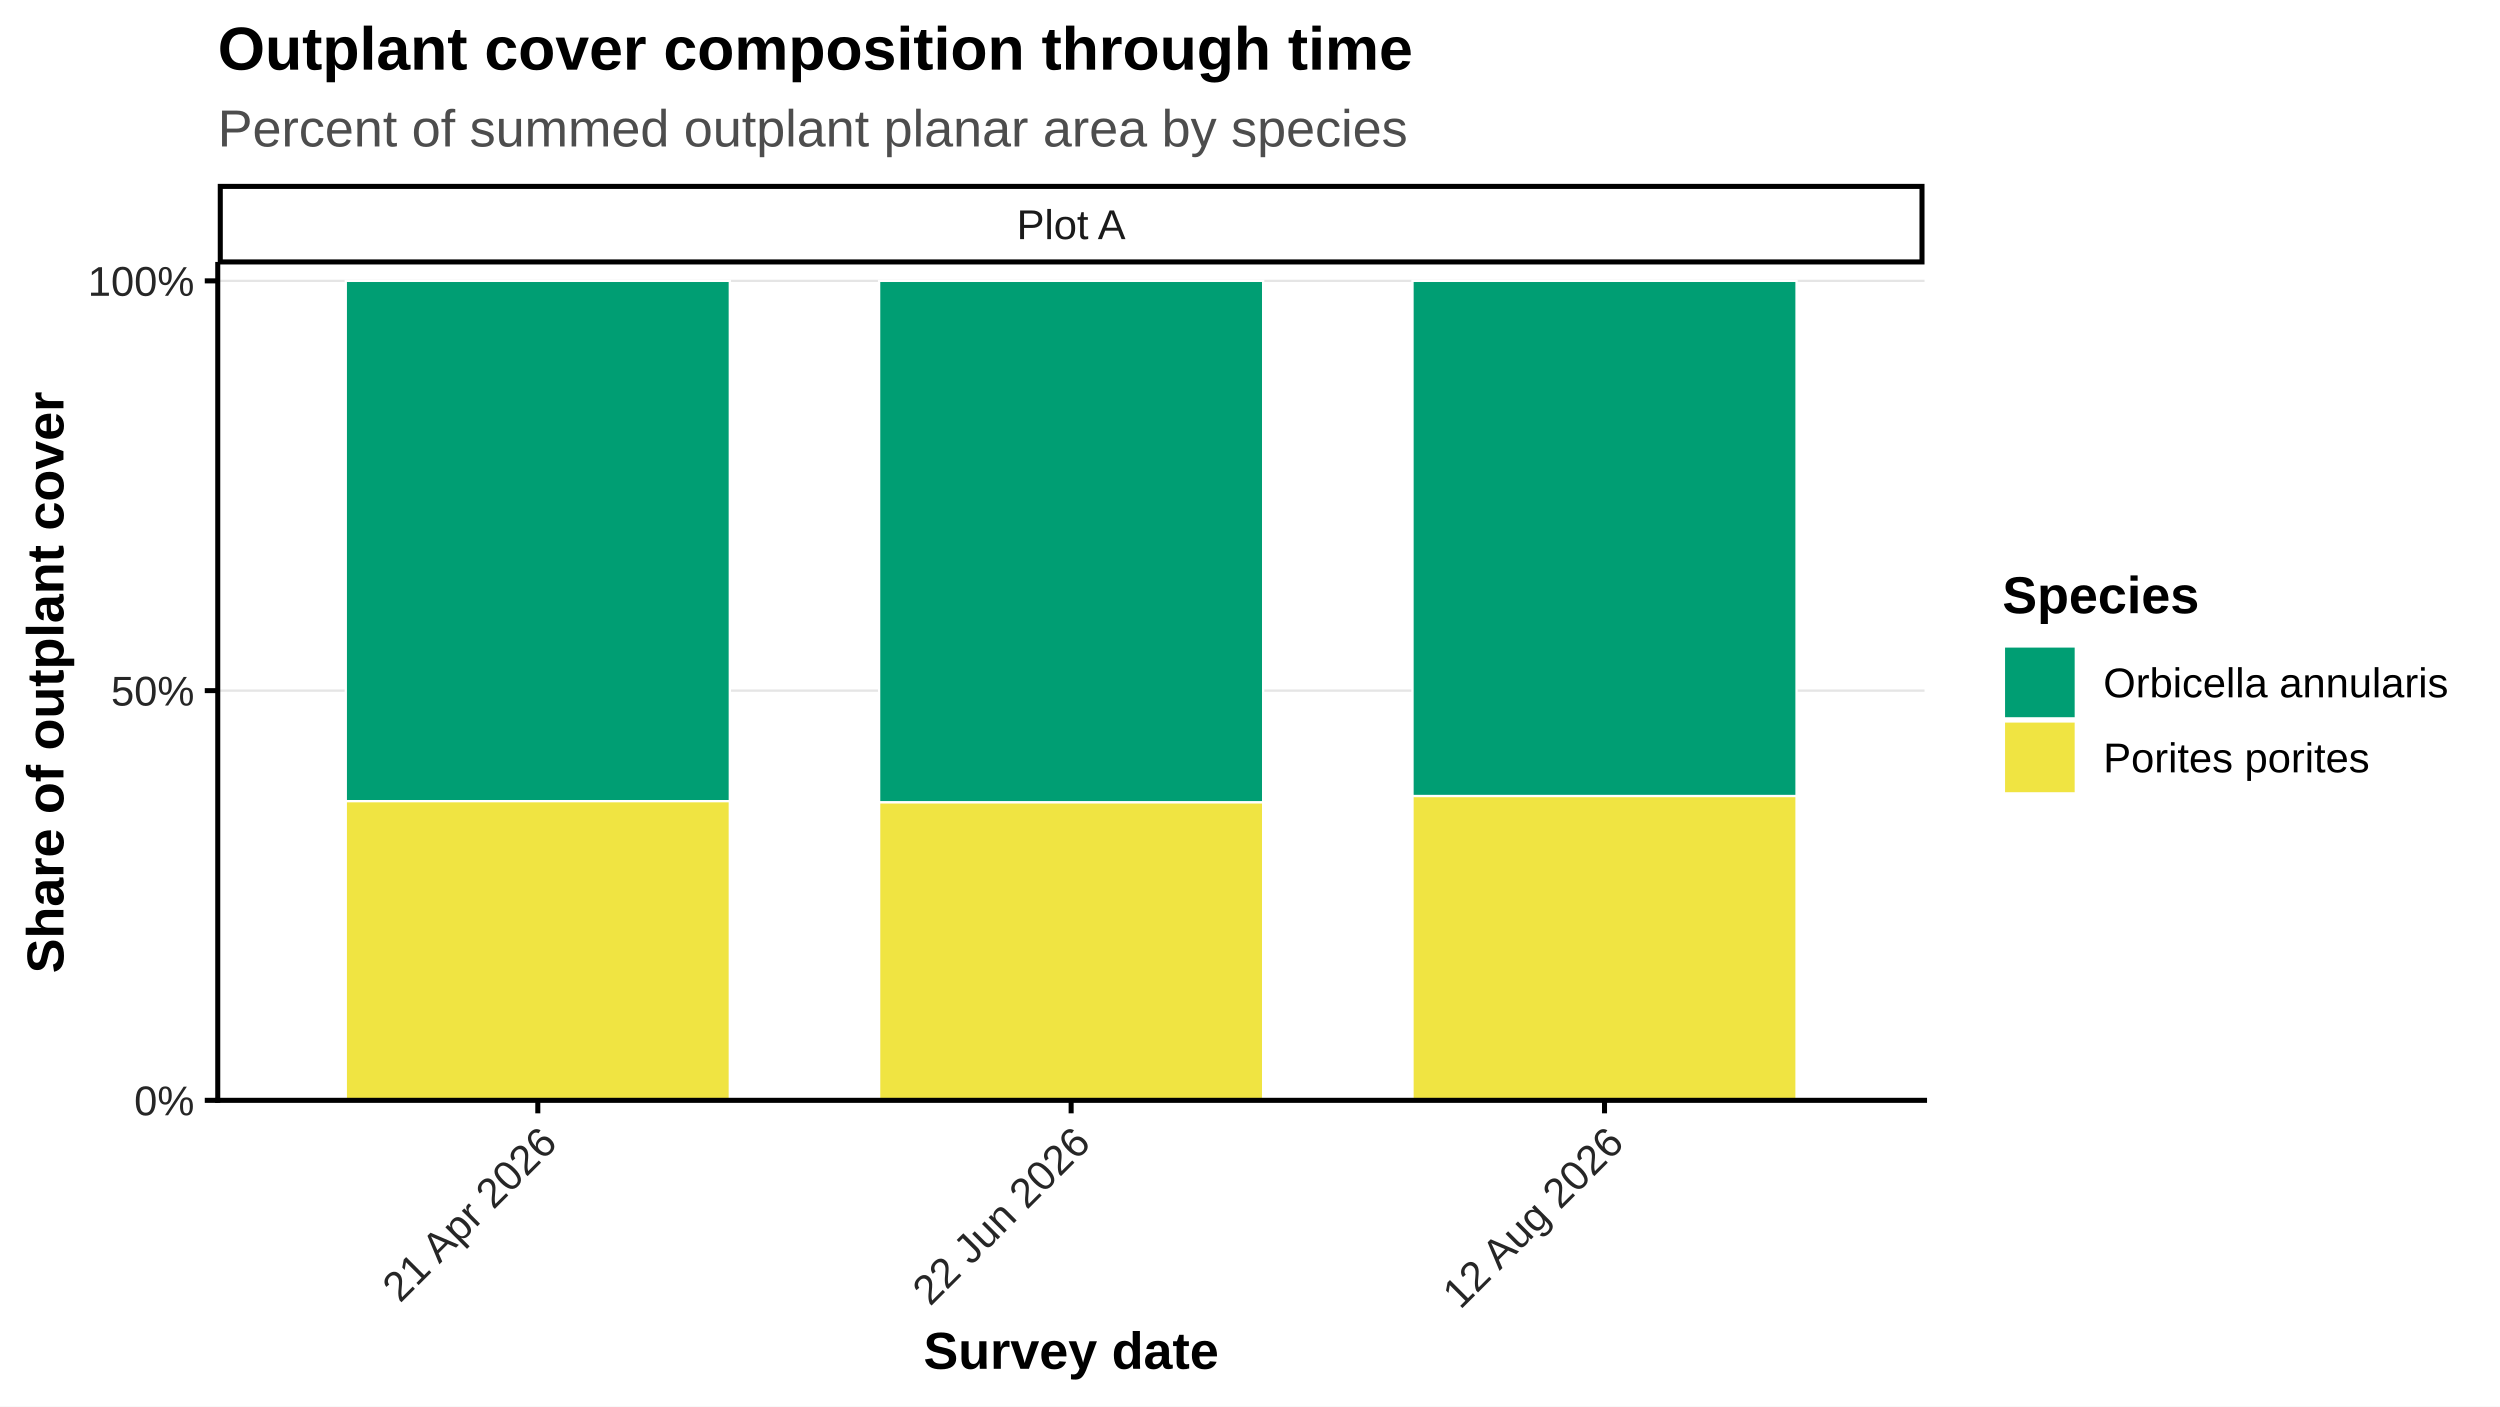
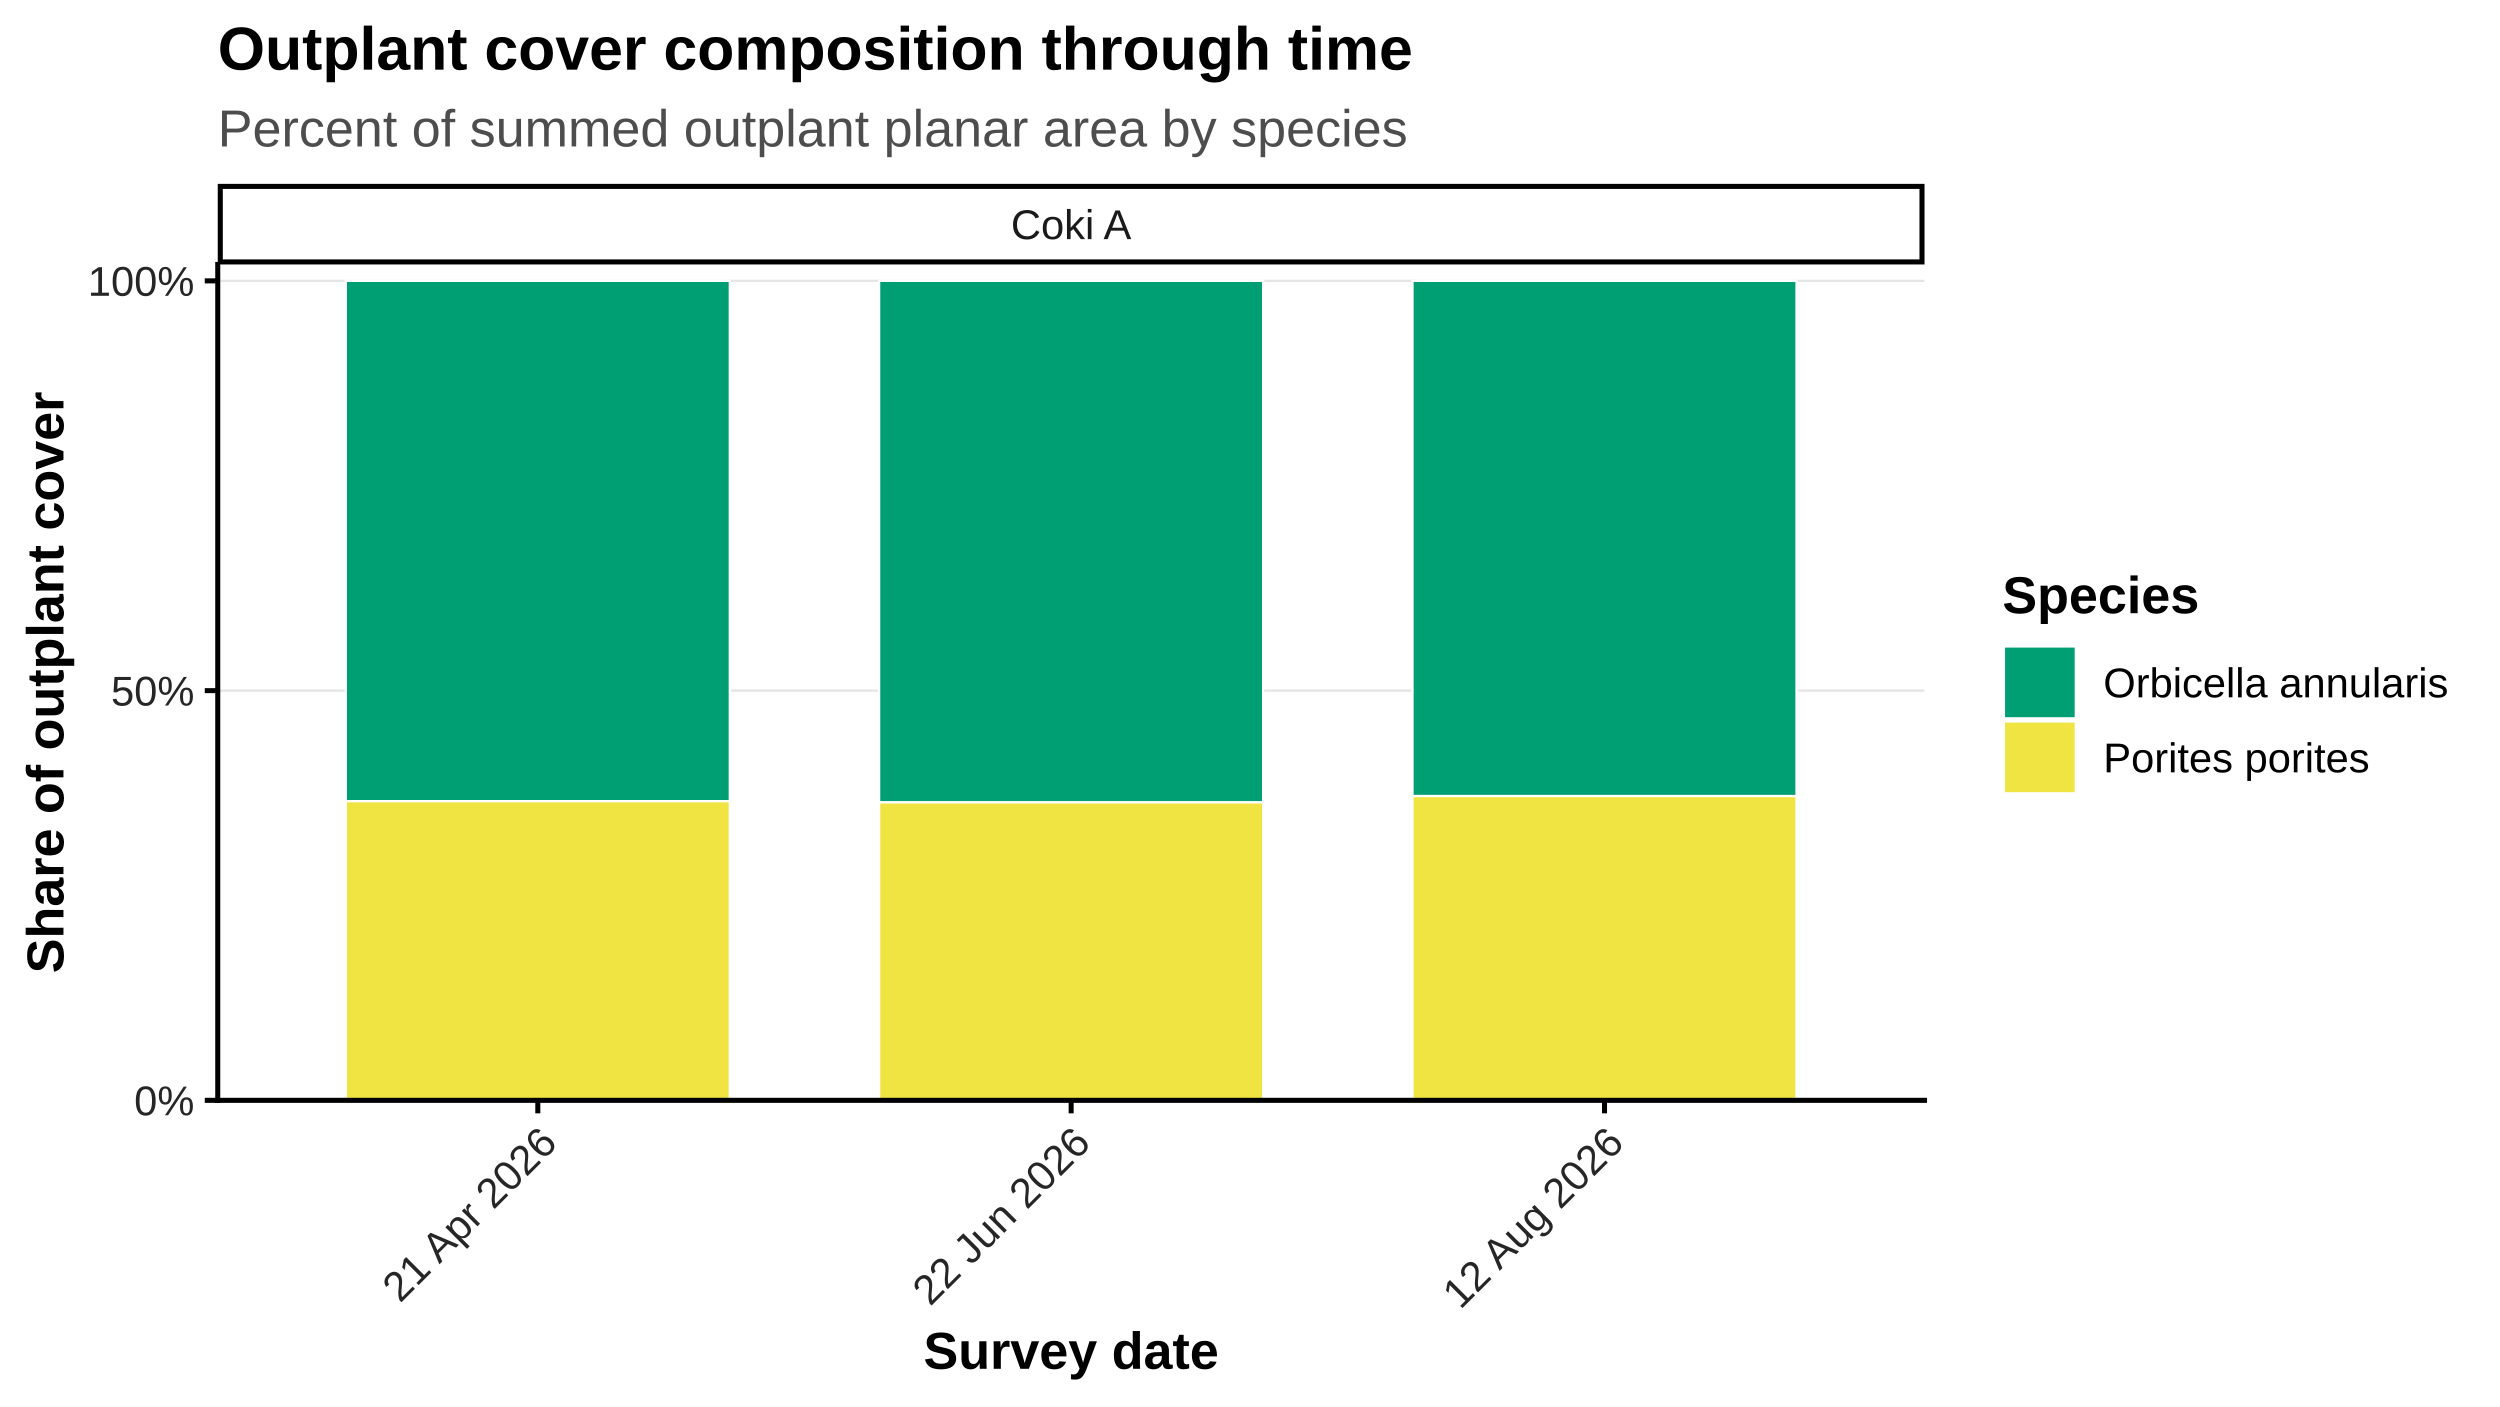
<svg xmlns="http://www.w3.org/2000/svg" class="svglite" width="576.00pt" height="324.00pt" viewBox="0 0 576.00 324.00">
  <defs>
    <style type="text/css">
    .svglite line, .svglite polyline, .svglite polygon, .svglite path, .svglite rect, .svglite circle {
      fill: none;
      stroke: #000000;
      stroke-linecap: round;
      stroke-linejoin: round;
      stroke-miterlimit: 10.00;
    }
    .svglite text {
      white-space: pre;
    }
  </style>
  </defs>
  <rect width="100%" height="100%" style="stroke: none; fill: #FFFFFF;" />
  <defs>
    <clipPath id="cpMC4wMHw1NzYuMDB8MC4wMHwzMjQuMDA=">
      <rect x="0.00" y="0.00" width="576.00" height="324.00" />
    </clipPath>
  </defs>
  <g clip-path="url(#cpMC4wMHw1NzYuMDB8MC4wMHwzMjQuMDA=)">
    <rect x="0.00" y="0.00" width="576.00" height="324.00" style="stroke-width: 1.16; stroke: #FFFFFF; fill: #FFFFFF;" />
  </g>
  <defs>
    <clipPath id="cpNTAuMTd8NDQzLjQxfDYwLjkzfDI1My41Mg==">
      <rect x="50.17" y="60.93" width="393.24" height="192.59" />
    </clipPath>
  </defs>
  <g clip-path="url(#cpNTAuMTd8NDQzLjQxfDYwLjkzfDI1My41Mg==)">
    <rect x="50.17" y="60.93" width="393.24" height="192.59" style="stroke-width: 1.16; stroke: none; fill: #FFFFFF;" />
    <polyline points="50.17,253.52 443.41,253.52 " style="stroke-width: 0.53; stroke: #E5E5E5; stroke-linecap: butt;" />
    <polyline points="50.17,159.12 443.41,159.12 " style="stroke-width: 0.53; stroke: #E5E5E5; stroke-linecap: butt;" />
    <polyline points="50.17,64.71 443.41,64.71 " style="stroke-width: 0.53; stroke: #E5E5E5; stroke-linecap: butt;" />
    <rect x="79.67" y="64.71" width="88.48" height="119.88" style="stroke-width: 0.53; stroke: #FFFFFF; stroke-linecap: butt; stroke-linejoin: miter; fill: #009E73;" />
    <rect x="79.67" y="184.59" width="88.48" height="68.93" style="stroke-width: 0.53; stroke: #FFFFFF; stroke-linecap: butt; stroke-linejoin: miter; fill: #F0E442;" />
    <rect x="202.55" y="64.71" width="88.48" height="120.16" style="stroke-width: 0.53; stroke: #FFFFFF; stroke-linecap: butt; stroke-linejoin: miter; fill: #009E73;" />
    <rect x="202.55" y="184.87" width="88.48" height="68.65" style="stroke-width: 0.53; stroke: #FFFFFF; stroke-linecap: butt; stroke-linejoin: miter; fill: #F0E442;" />
    <rect x="325.44" y="64.71" width="88.48" height="118.70" style="stroke-width: 0.53; stroke: #FFFFFF; stroke-linecap: butt; stroke-linejoin: miter; fill: #009E73;" />
    <rect x="325.44" y="183.41" width="88.48" height="70.11" style="stroke-width: 0.53; stroke: #FFFFFF; stroke-linecap: butt; stroke-linejoin: miter; fill: #F0E442;" />
  </g>
  <g clip-path="url(#cpMC4wMHw1NzYuMDB8MC4wMHwzMjQuMDA=)">
</g>
  <defs>
    <clipPath id="cpNTAuMTd8NDQzLjQxfDQyLjM2fDYwLjkz">
      <rect x="50.17" y="42.36" width="393.24" height="18.57" />
    </clipPath>
  </defs>
  <g clip-path="url(#cpNTAuMTd8NDQzLjQxfDQyLjM2fDYwLjkz)">
    <rect x="50.17" y="42.36" width="393.24" height="18.57" style="stroke-width: 2.33; fill: #FFFFFF;" />
-     <text x="246.79" y="55.09" text-anchor="middle" style="font-size: 9.60px;fill: #1A1A1A; font-family: &quot;Arial&quot;;" textLength="25.60px" lengthAdjust="spacingAndGlyphs">Plot A</text>
+     <text x="246.79" y="55.09" text-anchor="middle" style="font-size: 9.60px;fill: #1A1A1A; font-family: &quot;Arial&quot;;" textLength="28.25px" lengthAdjust="spacingAndGlyphs">Coki A</text>
  </g>
  <g clip-path="url(#cpMC4wMHw1NzYuMDB8MC4wMHwzMjQuMDA=)">
    <polyline points="50.17,253.52 443.41,253.52 " style="stroke-width: 1.16; stroke-linecap: square;" />
    <polyline points="123.91,256.51 123.91,253.52 " style="stroke-width: 1.16; stroke-linecap: butt;" />
    <polyline points="246.79,256.51 246.79,253.52 " style="stroke-width: 1.16; stroke-linecap: butt;" />
    <polyline points="369.68,256.51 369.68,253.52 " style="stroke-width: 1.16; stroke-linecap: butt;" />
    <text transform="translate(128.77,263.77) rotate(-45)" text-anchor="end" style="font-size: 9.60px;fill: #262626; font-family: &quot;Arial&quot;;" textLength="52.27px" lengthAdjust="spacingAndGlyphs">21 Apr 2026</text>
    <text transform="translate(251.66,263.77) rotate(-45)" text-anchor="end" style="font-size: 9.60px;fill: #262626; font-family: &quot;Arial&quot;;" textLength="52.80px" lengthAdjust="spacingAndGlyphs">22 Jun 2026</text>
    <text transform="translate(374.55,263.77) rotate(-45)" text-anchor="end" style="font-size: 9.60px;fill: #262626; font-family: &quot;Arial&quot;;" textLength="54.41px" lengthAdjust="spacingAndGlyphs">12 Aug 2026</text>
    <polyline points="50.17,253.52 50.17,60.93 " style="stroke-width: 1.16; stroke-linecap: square;" />
    <text x="44.79" y="256.96" text-anchor="end" style="font-size: 9.60px;fill: #262626; font-family: &quot;Arial&quot;;" textLength="13.87px" lengthAdjust="spacingAndGlyphs">0%</text>
    <text x="44.79" y="162.56" text-anchor="end" style="font-size: 9.60px;fill: #262626; font-family: &quot;Arial&quot;;" textLength="19.20px" lengthAdjust="spacingAndGlyphs">50%</text>
    <text x="44.79" y="68.15" text-anchor="end" style="font-size: 9.60px;fill: #262626; font-family: &quot;Arial&quot;;" textLength="24.54px" lengthAdjust="spacingAndGlyphs">100%</text>
    <polyline points="47.18,253.52 50.17,253.52 " style="stroke-width: 1.16; stroke-linecap: butt;" />
    <polyline points="47.18,159.12 50.17,159.12 " style="stroke-width: 1.16; stroke-linecap: butt;" />
    <polyline points="47.18,64.71 50.17,64.71 " style="stroke-width: 1.16; stroke-linecap: butt;" />
    <text x="246.79" y="315.37" text-anchor="middle" style="font-size: 12.00px; font-weight: bold; font-family: &quot;Arial&quot;;" textLength="68.04px" lengthAdjust="spacingAndGlyphs">Survey date</text>
    <text transform="translate(14.62,157.23) rotate(-90)" text-anchor="middle" style="font-size: 12.00px; font-weight: bold; font-family: &quot;Arial&quot;;" textLength="134.03px" lengthAdjust="spacingAndGlyphs">Share of outplant cover</text>
    <rect x="455.36" y="125.34" width="114.66" height="63.78" style="stroke-width: 1.16; stroke: none; fill: #FFFFFF;" />
    <text x="461.34" y="141.28" style="font-size: 12.00px; font-weight: bold; font-family: &quot;Arial&quot;;" textLength="45.37px" lengthAdjust="spacingAndGlyphs">Species</text>
    <rect x="461.34" y="148.58" width="17.28" height="17.28" style="stroke-width: 1.16; stroke: none; fill: #FFFFFF;" />
    <rect x="461.70" y="148.94" width="16.57" height="16.57" style="stroke-width: 0.53; stroke: #FFFFFF; stroke-linecap: butt; stroke-linejoin: miter; fill: #009E73;" />
    <rect x="461.34" y="165.86" width="17.28" height="17.28" style="stroke-width: 1.16; stroke: none; fill: #FFFFFF;" />
    <rect x="461.70" y="166.22" width="16.57" height="16.57" style="stroke-width: 0.53; stroke: #FFFFFF; stroke-linecap: butt; stroke-linejoin: miter; fill: #F0E442;" />
    <text x="484.60" y="160.66" style="font-size: 9.60px; font-family: &quot;Arial&quot;;" textLength="79.44px" lengthAdjust="spacingAndGlyphs">Orbicella annularis</text>
    <text x="484.60" y="177.94" style="font-size: 9.60px; font-family: &quot;Arial&quot;;" textLength="61.32px" lengthAdjust="spacingAndGlyphs">Porites porites</text>
    <text x="50.17" y="33.74" style="font-size: 12.00px;fill: #4D4D4D; font-family: &quot;Arial&quot;;" textLength="274.14px" lengthAdjust="spacingAndGlyphs">Percent of summed outplant planar area by species</text>
    <text x="50.17" y="16.05" style="font-size: 14.00px; font-weight: bold; font-family: &quot;Arial&quot;;" textLength="275.21px" lengthAdjust="spacingAndGlyphs">Outplant cover composition through time</text>
  </g>
</svg>
